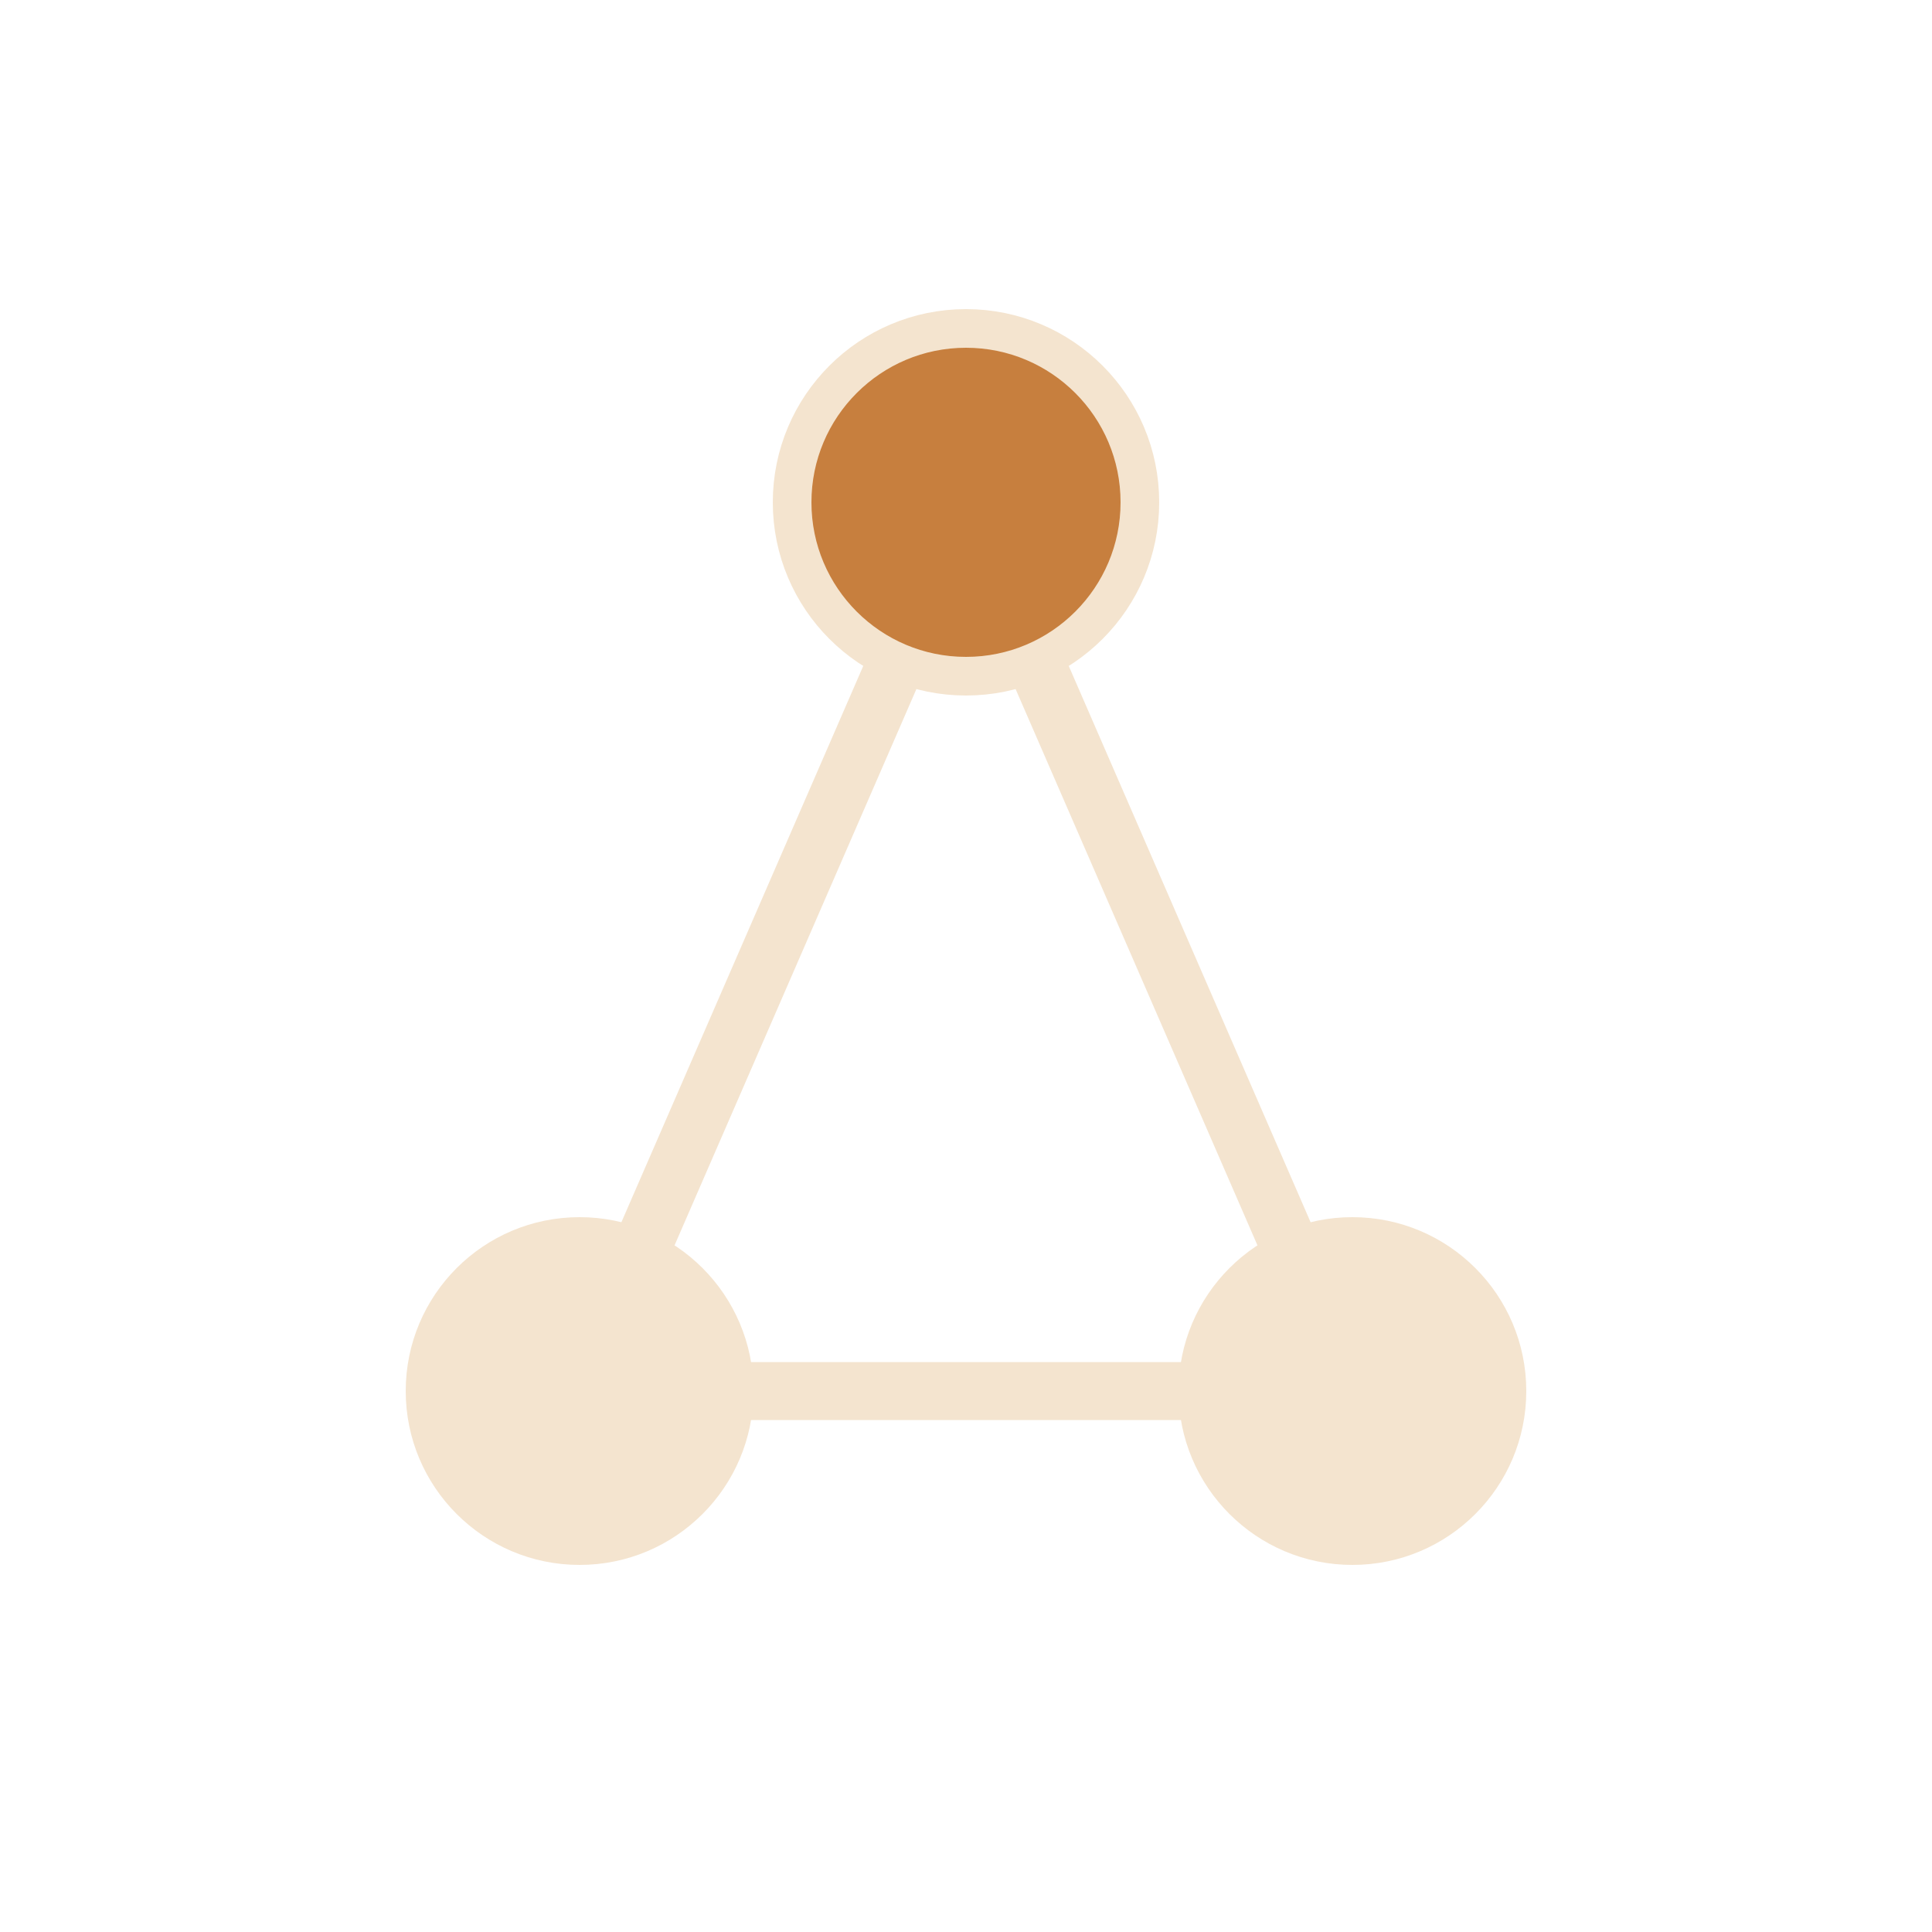
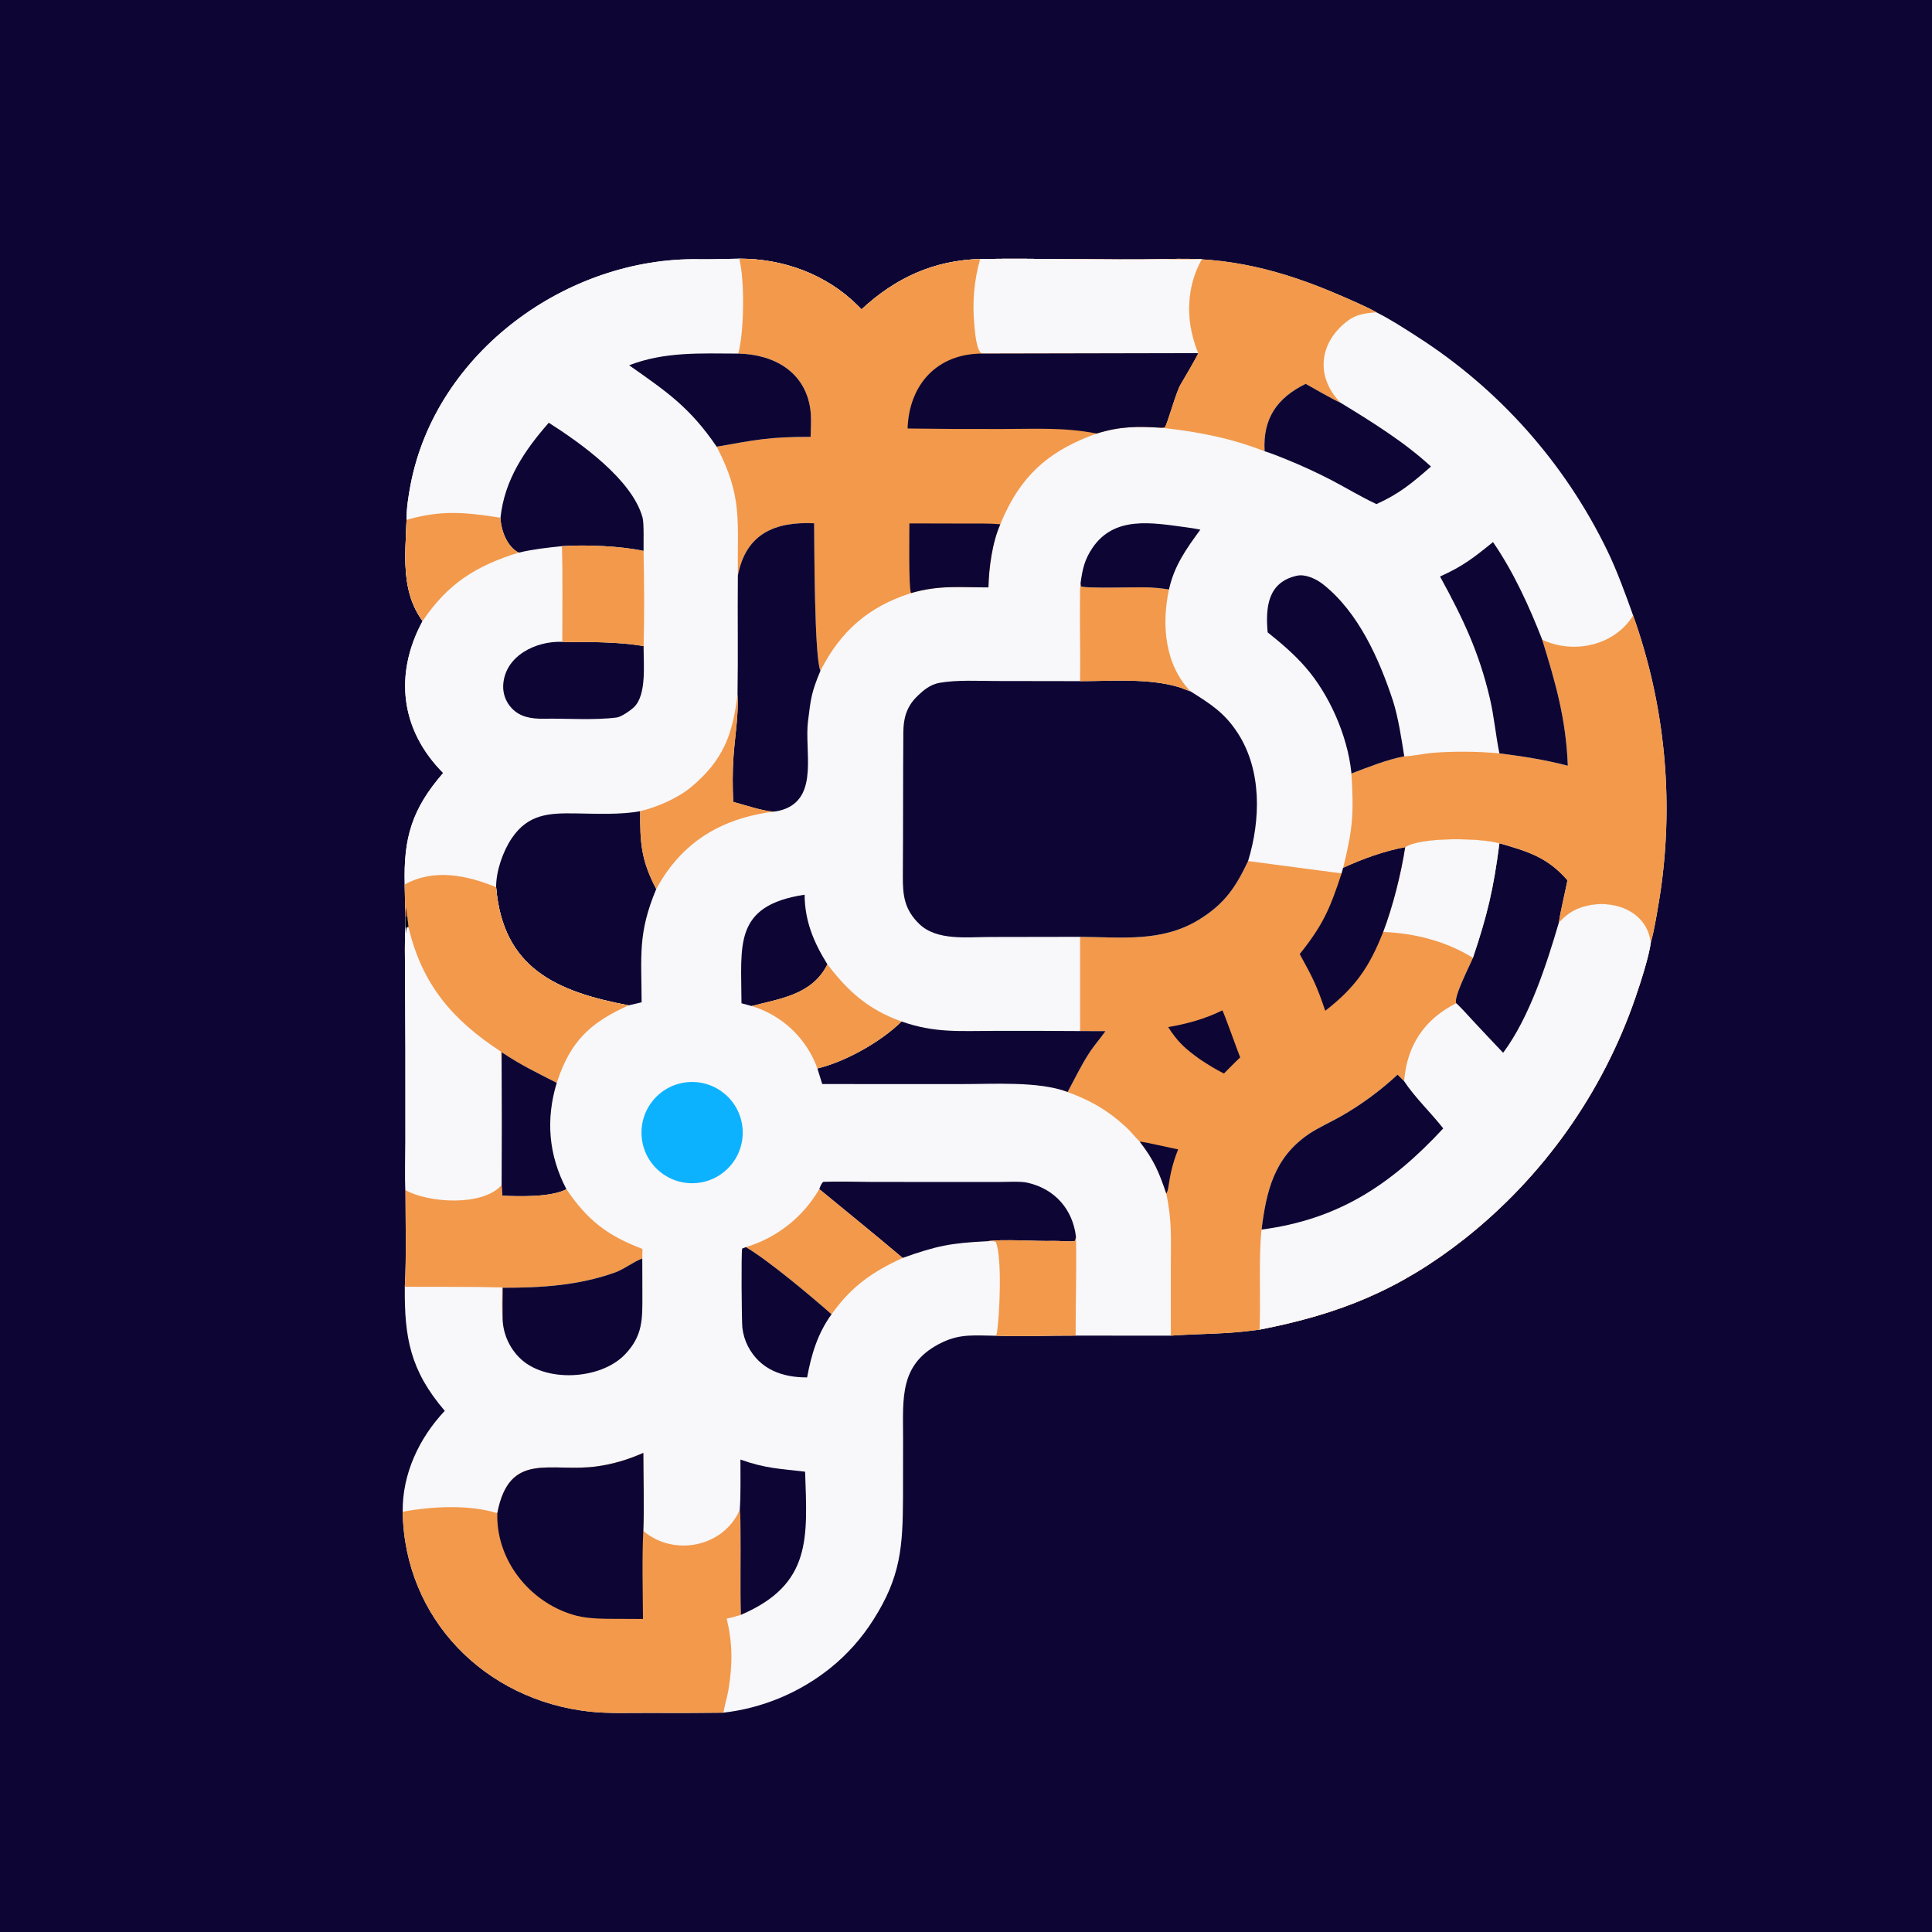
- <svg xmlns="http://www.w3.org/2000/svg" viewBox="0 0 100 100" width="100" height="100" role="img" aria-label="physa-db brand symbol: a triangular three-node graph">
-   <line x1="30" y1="72" x2="70" y2="72" stroke="#F4E4CF" stroke-width="3" stroke-linecap="round" />
-   <line x1="30" y1="72" x2="50" y2="26" stroke="#F4E4CF" stroke-width="3" stroke-linecap="round" />
-   <line x1="50" y1="26" x2="70" y2="72" stroke="#F4E4CF" stroke-width="3" stroke-linecap="round" />
-   <circle cx="50" cy="26" r="9" fill="#C77F3E" stroke="#F4E4CF" stroke-width="2" />
-   <circle cx="30" cy="72" r="9" fill="#F4E4CF" />
-   <circle cx="70" cy="72" r="9" fill="#F4E4CF" />
+ <svg xmlns="http://www.w3.org/2000/svg" height="1024" preserveAspectRatio="none" style="display: block;" version="1.1" viewBox="0 0 2048 2048" width="1024">
+   <path d="M 0 0 L 2048 0 L 2048 2048 L 0 2048 L 0 0 z" fill="rgb(13,6,52)" transform="translate(0,0)" />
+   <path d="M 783.649 274.204 C 830.446 274.153 876.151 290.81 909.474 324.115 C 910.751 325.378 912.006 326.663 913.238 327.97 C 949.144 294.677 989.432 276.018 1039.01 274.548 C 1104.3 273.628 1170.63 275.876 1235.88 274.75 C 1301.64 271.468 1359.72 286.822 1419.73 312.72 C 1429.05 316.744 1450.99 326.142 1459.05 331.06 C 1473.85 338.459 1488.21 347.808 1502.14 356.761 C 1588.93 412.275 1658.67 490.714 1703.65 583.401 C 1713.75 604.071 1723.46 630.651 1731.18 652.421 C 1764.54 745.863 1774.55 846.046 1760.34 944.242 C 1758.91 954.318 1752.96 990.438 1749.99 998.507 C 1748.21 1013.37 1738.63 1042.86 1733.66 1057.27 C 1699 1158.19 1636.11 1247.03 1552.45 1313.25 C 1483.54 1367.41 1419.88 1393.04 1335.18 1409.47 C 1298.27 1414.62 1275.62 1413.41 1241.13 1415.86 L 1140.22 1415.8 C 1112.79 1415.67 1082.02 1417.01 1055.18 1415.94 C 1034.28 1415.78 1018.54 1413.62 999.253 1422.76 C 952.696 1444.82 957.338 1482 957.309 1525.31 L 957.221 1587.7 C 956.963 1639.2 954.967 1671.49 925.68 1717.19 C 913.426 1736.62 898.027 1753.88 880.112 1768.26 C 847.555 1794.34 808.304 1810.72 766.863 1815.5 C 740.095 1815.82 713.325 1815.89 686.556 1815.73 C 666.772 1815.68 644.892 1816.52 625.355 1814.41 C 514.084 1802.41 428.57 1715.89 426.867 1602.51 C 426.377 1562.42 444.295 1524.38 471.473 1495.55 C 434.946 1452.96 428.558 1418.02 429.109 1364.03 C 430.932 1333.61 429.836 1292.47 429.821 1261.58 C 429.12 1246.58 429.75 1226.05 429.764 1210.48 L 429.735 1112.79 L 429.341 1031.05 C 429.27 1016.12 428.817 996.128 429.82 981.565 C 429.499 978.142 429.73 974.088 429.735 970.559 C 429.658 969.759 429.589 968.958 429.528 968.157 L 429.026 937.563 C 427.627 888.255 436.717 857.359 469.788 819.396 C 424.411 773.755 417.569 714.693 447.946 658.318 C 424.707 626.379 429.733 588.628 430.949 551.078 C 430.883 538.755 432.96 525.536 435.291 513.451 C 462.317 373.321 601.178 272.448 741.178 274.792 C 754.982 275.024 769.704 274.393 783.649 274.204 z" fill="rgb(248,247,249)" transform="translate(0,0)" />
+   <path d="M 783.649 274.204 C 830.446 274.153 876.151 290.81 909.474 324.115 C 910.751 325.378 912.006 326.663 913.238 327.97 C 949.144 294.677 989.432 276.018 1039.01 274.548 C 1104.3 273.628 1170.63 275.876 1235.88 274.75 C 1248.64 274.898 1261.4 274.903 1274.16 274.767 C 1260 299.444 1257.2 329.649 1264.47 356.948 C 1266 362.864 1267.91 368.676 1270.18 374.349 C 1269.36 377.123 1254.07 403.329 1251.36 407.767 C 1246.58 415.568 1237.09 451.056 1234.52 453.28 L 1231.33 453.451 C 1205.39 451.878 1187.74 451.804 1162.62 459.562 C 1116.86 475.849 1086.57 499.357 1065.56 543.909 C 1063.7 547.819 1061.97 551.79 1060.37 555.817 C 1051.86 574.778 1048.23 601.99 1047.79 622.671 C 1017.19 622.711 995.887 620.01 965.699 628.692 C 920.839 643.086 891.473 668.599 870.08 710.286 L 869.706 711.023 C 860.011 734.31 859.572 740.103 856.512 764.536 C 852.651 795.361 867.609 843.175 832.715 857.278 C 828.547 858.95 824.155 859.998 819.681 860.387 C 775.808 866.127 738.307 883.243 710.743 918.988 C 705.107 926.397 700.056 934.233 695.636 942.425 C 676.007 989.435 679.983 1012.59 680.148 1062.49 L 666.3 1065.74 C 589.23 1051.11 533.006 1026.02 525.915 940.421 C 494.632 927.783 460.314 920.422 429.026 937.563 C 427.627 888.255 436.717 857.359 469.788 819.396 C 424.411 773.755 417.569 714.693 447.946 658.318 C 424.707 626.379 429.733 588.628 430.949 551.078 C 430.883 538.755 432.96 525.536 435.291 513.451 C 462.317 373.321 601.178 272.448 741.178 274.792 C 754.982 275.024 769.704 274.393 783.649 274.204 z" fill="rgb(248,247,249)" transform="translate(0,0)" />
+   <path d="M 783.649 274.204 C 830.446 274.153 876.151 290.81 909.474 324.115 C 910.751 325.378 912.006 326.663 913.238 327.97 C 949.144 294.677 989.432 276.018 1039.01 274.548 C 1104.3 273.628 1170.63 275.876 1235.88 274.75 C 1248.64 274.898 1261.4 274.903 1274.16 274.767 C 1260 299.444 1257.2 329.649 1264.47 356.948 C 1266 362.864 1267.91 368.676 1270.18 374.349 C 1269.36 377.123 1254.07 403.329 1251.36 407.767 C 1246.58 415.568 1237.09 451.056 1234.52 453.28 L 1231.33 453.451 C 1205.39 451.878 1187.74 451.804 1162.62 459.562 C 1116.86 475.849 1086.57 499.357 1065.56 543.909 C 1063.7 547.819 1061.97 551.79 1060.37 555.817 C 1051.86 574.778 1048.23 601.99 1047.79 622.671 C 1017.19 622.711 995.887 620.01 965.699 628.692 C 920.839 643.086 891.473 668.599 870.08 710.286 L 869.706 711.023 C 863.223 697.446 863.253 577.319 863.017 554.704 C 821.642 552.768 790.692 565.622 782.162 610.077 C 781.429 551.948 787.501 526.702 759.713 473.519 C 801.427 466.188 815.616 463.02 859.295 463.103 L 859.549 455.144 C 859.726 448.367 859.965 441.144 859.08 434.419 C 853.734 393.799 819.99 375.565 782.571 374.824 C 788.936 351.751 789.524 296.982 783.649 274.204 z" fill="rgb(242,153,75)" transform="translate(0,0)" />
+   <path d="M 1039.01 274.548 C 1104.3 273.628 1170.63 275.876 1235.88 274.75 C 1248.64 274.898 1261.4 274.903 1274.16 274.767 C 1260 299.444 1257.2 329.649 1264.47 356.948 C 1266 362.864 1267.91 368.676 1270.18 374.349 L 1041.04 374.822 C 1034.74 372.06 1033.41 350.485 1032.82 344.232 C 1030.58 320.604 1032.5 297.372 1039.01 274.548 z" fill="rgb(248,247,249)" transform="translate(0,0)" />
+   <path d="M 1270.18 374.349 C 1269.36 377.123 1254.07 403.329 1251.36 407.767 C 1246.58 415.568 1237.09 451.056 1234.52 453.28 L 1231.33 453.451 C 1205.39 451.878 1187.74 451.804 1162.62 459.562 C 1127.78 452.804 1097.95 454.706 1062.69 454.753 C 1029.15 454.872 995.611 454.695 962.076 454.222 C 963.713 407.555 993.382 374.862 1041.04 374.822 L 1270.18 374.349 z" fill="rgb(13,6,52)" transform="translate(0,0)" />
+   <path d="M 963.996 554.848 L 1021.15 554.982 C 1033.01 555.009 1049 554.612 1060.37 555.817 C 1051.86 574.778 1048.23 601.99 1047.79 622.671 C 1017.19 622.711 995.887 620.01 965.699 628.692 C 963.082 622.809 964.023 565.139 963.996 554.848 z" fill="rgb(13,6,52)" transform="translate(0,0)" />
+   <path d="M 525.915 940.421 C 525.823 923.349 533.129 902.374 542.55 888.48 C 559.901 862.893 581.914 861.811 609.876 862.238 C 631.491 862.568 657.839 863.816 678.636 859.892 C 678.409 893.377 679.544 911.72 695.636 942.425 C 676.007 989.435 679.983 1012.59 680.148 1062.49 L 666.3 1065.74 C 589.23 1051.11 533.006 1026.02 525.915 940.421 z" fill="rgb(13,6,52)" transform="translate(0,0)" />
+   <path d="M 782.162 610.077 C 790.692 565.622 821.642 552.768 863.017 554.704 C 863.253 577.319 863.223 697.446 869.706 711.023 C 860.011 734.31 859.572 740.103 856.512 764.536 C 852.651 795.361 867.609 843.175 832.715 857.278 C 828.547 858.95 824.155 859.998 819.681 860.387 C 807.909 859.558 789.355 853.328 777.221 850.042 C 776.554 833.665 776.389 819.018 777.5 802.605 C 778.982 780.704 783.13 757.728 781.811 735.957 C 782.496 694.172 781.731 651.967 782.162 610.077 z" fill="rgb(13,6,52)" transform="translate(0,0)" />
+   <path d="M 581.731 448.131 C 614.906 469.261 670.026 508.171 681.156 548.683 C 682.796 554.653 682.067 576.416 682.2 584.016 C 657.572 578.705 620.722 577.266 595.682 578.939 C 579.127 580.679 566.183 582.048 549.846 585.791 C 537.481 579.723 530.908 561.822 530.551 548.799 C 534.734 508.825 556.068 477.383 581.731 448.131 z" fill="rgb(13,6,52)" transform="translate(0,0)" />
+   <path d="M 666.885 387.196 C 704.768 372.602 742.691 374.723 782.571 374.824 C 819.99 375.565 853.734 393.799 859.08 434.419 C 859.965 441.144 859.726 448.367 859.549 455.144 L 859.295 463.103 C 815.616 463.02 801.427 466.188 759.713 473.519 C 731.083 431.561 706.825 415.274 666.885 387.196 z" fill="rgb(13,6,52)" transform="translate(0,0)" />
+   <path d="M 682.239 684.897 C 682.122 704.213 685.649 736.371 672.087 749.584 C 668.693 752.89 658.549 759.969 653.836 760.569 C 629.41 763.674 600.976 761.453 576.24 761.865 C 563.155 762.083 550.928 760.057 542.156 750.416 C 536.143 743.914 532.991 735.272 533.405 726.426 C 534.989 695.233 568.126 679.244 596.054 680.392 C 605.025 681.088 614.77 680.345 623.864 680.525 C 642.545 680.896 663.82 681.642 682.239 684.897 z" fill="rgb(13,6,52)" transform="translate(0,0)" />
+   <path d="M 595.682 578.939 C 620.722 577.266 657.572 578.705 682.2 584.016 C 682.852 615.214 683.157 653.671 682.239 684.897 C 663.82 681.642 642.545 680.896 623.864 680.525 C 614.77 680.345 605.025 681.088 596.054 680.392 C 596.041 647.179 596.6 611.995 595.682 578.939 z" fill="rgb(242,153,75)" transform="translate(0,0)" />
+   <path d="M 430.949 551.078 C 467.997 540.421 493.118 543.006 530.551 548.799 C 530.908 561.822 537.481 579.723 549.846 585.791 C 504.444 599.825 474.701 618.652 447.946 658.318 C 424.707 626.379 429.733 588.628 430.949 551.078 z" fill="rgb(242,153,75)" transform="translate(0,0)" />
+   <path d="M 781.811 735.957 C 783.13 757.728 778.982 780.704 777.5 802.605 C 776.389 819.018 776.554 833.665 777.221 850.042 C 789.355 853.328 807.909 859.558 819.681 860.387 C 775.808 866.127 738.307 883.243 710.743 918.988 C 705.107 926.397 700.056 934.233 695.636 942.425 C 679.544 911.72 678.409 893.377 678.636 859.892 C 696.436 855.657 718.537 846.103 732.602 834.368 C 766.963 805.703 776.79 778.202 781.811 735.957 z" fill="rgb(242,153,75)" transform="translate(0,0)" />
+   <path d="M 1489.54 898.048 C 1505.78 886.984 1569.94 888.186 1589.44 893.9 C 1619.9 902.627 1640.51 908.855 1661.58 933.145 C 1659.13 945.719 1654.06 966.305 1652.5 977.84 C 1660.84 969.16 1667.31 964.381 1678.97 960.951 C 1706.85 952.753 1742.62 963.406 1749.26 995.047 L 1749.99 998.507 C 1748.21 1013.37 1738.63 1042.86 1733.66 1057.27 C 1699 1158.19 1636.11 1247.03 1552.45 1313.25 C 1483.54 1367.41 1419.88 1393.04 1335.18 1409.47 C 1298.27 1414.62 1275.62 1413.41 1241.13 1415.86 L 1241.12 1344 C 1241.13 1313.9 1242.6 1295.13 1236.34 1265.29 C 1228.6 1242.49 1223.4 1229.87 1208.13 1210.17 C 1203.19 1205.32 1198.69 1199.39 1193.47 1194.61 C 1173.64 1176.48 1156.54 1166.78 1131.72 1157.58 C 1139.19 1143.82 1145.52 1130.44 1154 1117.19 C 1159.84 1108.05 1165.88 1101.56 1171.85 1093.04 L 1144.96 1092.98 L 1144.95 993.077 C 1189.23 993.431 1231.67 998.988 1270.9 974.909 C 1298.15 958.183 1309.78 940.726 1323.03 912.759 L 1422.14 925.833 L 1423.82 919.879 C 1443.68 910.721 1467.81 901.9 1489.54 898.048 z" fill="rgb(242,153,75)" transform="translate(0,0)" />
+   <path d="M 1589.44 893.9 C 1619.9 902.627 1640.51 908.855 1661.58 933.145 C 1659.13 945.719 1654.06 966.305 1652.5 977.84 C 1660.84 969.16 1667.31 964.381 1678.97 960.951 C 1706.85 952.753 1742.62 963.406 1749.26 995.047 L 1749.99 998.507 C 1748.21 1013.37 1738.63 1042.86 1733.66 1057.27 C 1699 1158.19 1636.11 1247.03 1552.45 1313.25 C 1483.54 1367.41 1419.88 1393.04 1335.18 1409.47 C 1336.52 1378.31 1334.04 1331.83 1337.3 1303.4 C 1342.39 1262.67 1350.45 1227.57 1386.8 1202.52 C 1396.45 1195.86 1410.77 1189.39 1421.37 1183.38 C 1443.04 1171 1463.21 1156.17 1481.49 1139.18 L 1488.43 1146.12 C 1491.38 1108.09 1509.81 1080.61 1543.63 1063.46 C 1540.57 1057.21 1557.87 1023.9 1561.36 1015.4 C 1576.76 969.516 1583.2 942.368 1589.44 893.9 z" fill="rgb(248,247,249)" transform="translate(0,0)" />
+   <path d="M 1481.49 1139.18 L 1488.43 1146.12 C 1499.69 1163.24 1517.3 1180 1529.9 1196.17 C 1475 1255.26 1419.47 1292.63 1337.3 1303.4 C 1342.39 1262.67 1350.45 1227.57 1386.8 1202.52 C 1396.45 1195.86 1410.77 1189.39 1421.37 1183.38 C 1443.04 1171 1463.21 1156.17 1481.49 1139.18 z" fill="rgb(13,6,52)" transform="translate(0,0)" />
+   <path d="M 1589.44 893.9 C 1619.9 902.627 1640.51 908.855 1661.58 933.145 C 1659.13 945.719 1654.06 966.305 1652.5 977.84 C 1639.42 1022.32 1621.51 1078.18 1593.39 1116 C 1582.67 1104.75 1572.01 1093.43 1561.42 1082.05 C 1557.42 1077.76 1547.64 1066.8 1543.63 1063.46 C 1540.57 1057.21 1557.87 1023.9 1561.36 1015.4 C 1576.76 969.516 1583.2 942.368 1589.44 893.9 z" fill="rgb(13,6,52)" transform="translate(0,0)" />
+   <path d="M 1489.54 898.048 C 1505.78 886.984 1569.94 888.186 1589.44 893.9 C 1583.2 942.368 1576.76 969.516 1561.36 1015.4 C 1533.11 997.65 1499.36 989.221 1466.23 987.905 C 1476.46 960.89 1485.17 926.51 1489.54 898.048 z" fill="rgb(248,247,249)" transform="translate(0,0)" />
+   <path d="M 1423.82 919.879 C 1443.68 910.721 1467.81 901.9 1489.54 898.048 C 1485.17 926.51 1476.46 960.89 1466.23 987.905 C 1451.31 1025.72 1436.48 1046.86 1404.82 1071.45 C 1395.79 1044.57 1391.36 1036.06 1377.78 1011.36 C 1402.71 980.19 1409.92 962.955 1422.14 925.833 L 1423.82 919.879 z" fill="rgb(13,6,52)" transform="translate(0,0)" />
+   <path d="M 1208.13 1210.17 C 1211.84 1210.04 1241.88 1217.12 1248.87 1218.39 C 1245.41 1227.15 1243.32 1233.73 1241.23 1243.02 C 1240.3 1247.32 1239.51 1251.65 1238.86 1255.99 C 1238.26 1259.94 1238.11 1261.85 1236.34 1265.29 C 1228.6 1242.49 1223.4 1229.87 1208.13 1210.17 z" fill="rgb(13,6,52)" transform="translate(0,0)" />
+   <path d="M 1295.74 1071.04 C 1297.28 1072.98 1312.06 1114.62 1314.63 1120.91 C 1308.26 1126.83 1303.52 1131.96 1297.41 1137.97 C 1287.58 1133.05 1281.18 1128.9 1272.05 1122.94 C 1256.4 1111.69 1248.72 1104.94 1238.32 1088.74 C 1257.93 1085.49 1277.89 1079.92 1295.74 1071.04 z" fill="rgb(13,6,52)" transform="translate(0,0)" />
+   <path d="M 1144.93 722.041 C 1178.9 722.098 1216.13 718.765 1248.68 728.076 C 1253.18 729.364 1257.51 731.511 1261.89 732.797 C 1283.25 746.249 1298.19 755.577 1312.2 777.297 C 1337.71 816.846 1336.35 869.012 1323.03 912.759 C 1309.78 940.726 1298.15 958.183 1270.9 974.909 C 1231.67 998.988 1189.23 993.431 1144.95 993.077 L 1049.92 993.239 C 1025.23 993.204 993.006 997.583 974.26 979.253 C 958.894 964.227 956.888 949.518 957.039 929.033 C 957.416 878.119 957.194 827.202 957.568 776.294 C 957.674 761.43 960.99 749.25 971.833 738.517 C 978.876 731.615 986.048 725.532 996.202 723.783 C 1014.84 720.573 1036.76 721.858 1055.64 721.901 L 1144.93 722.041 z" fill="rgb(13,6,52)" transform="translate(0,0)" />
+   <path d="M 527.167 1604.05 C 539.868 1537.32 583.866 1561.26 632.663 1554.44 C 650.22 1551.98 665.71 1547.27 681.964 1540.12 C 681.992 1565.69 682.997 1597.98 681.947 1622.85 C 713.949 1650.23 766.728 1640.38 784.202 1600.51 C 785.034 1607.79 784.853 1615.12 784.952 1622.43 C 785.353 1652.22 784.47 1682.03 785.354 1711.8 C 780.114 1713.37 775.759 1714.71 770.357 1715.8 C 776.7 1742.59 776.608 1764.34 772.122 1791.73 C 771.217 1797.25 767.287 1811.68 766.863 1815.5 C 740.095 1815.82 713.325 1815.89 686.556 1815.73 C 666.772 1815.68 644.892 1816.52 625.355 1814.41 C 514.084 1802.41 428.57 1715.89 426.867 1602.51 C 457.483 1596.86 497.146 1594.63 527.167 1604.05 z" fill="rgb(242,153,75)" transform="translate(0,0)" />
+   <path d="M 527.167 1604.05 C 539.868 1537.32 583.866 1561.26 632.663 1554.44 C 650.22 1551.98 665.71 1547.27 681.964 1540.12 C 681.992 1565.69 682.997 1597.98 681.947 1622.85 C 680.433 1650.51 681.396 1687.98 681.595 1716.17 C 668.676 1716.19 655.757 1716.13 642.839 1716 C 631.13 1715.78 618.844 1715.13 607.576 1711.76 C 560.547 1697.71 525.759 1653.17 527.167 1604.05 z" fill="rgb(13,6,52)" transform="translate(0,0)" />
+   <path d="M 1731.18 652.421 C 1764.54 745.863 1774.55 846.046 1760.34 944.242 C 1758.91 954.318 1752.96 990.438 1749.99 998.507 L 1749.26 995.047 C 1742.62 963.406 1706.85 952.753 1678.97 960.951 C 1667.31 964.381 1660.84 969.16 1652.5 977.84 C 1654.06 966.305 1659.13 945.719 1661.58 933.145 C 1640.51 908.855 1619.9 902.627 1589.44 893.9 C 1569.94 888.186 1505.78 886.984 1489.54 898.048 C 1467.81 901.9 1443.68 910.721 1423.82 919.879 C 1434.05 878.293 1435.22 862.465 1432.56 819.978 C 1450.61 813.109 1469.69 805.363 1488.56 801.72 C 1494.67 801.892 1511.19 798.625 1518.96 798.004 C 1542.43 796.277 1566 796.474 1589.44 798.592 C 1615.14 801.892 1636.88 805.202 1661.95 811.691 C 1660.06 762.418 1649.17 724.338 1634.79 678.099 C 1668.11 693.879 1711.43 684.425 1731.18 652.421 z" fill="rgb(242,153,75)" transform="translate(0,0)" />
+   <path d="M 429.026 937.563 C 460.314 920.422 494.632 927.783 525.915 940.421 C 533.006 1026.02 589.23 1051.11 666.3 1065.74 C 629.908 1082.18 608.214 1099.7 593.546 1138.27 C 592.359 1141.44 591.234 1144.64 590.173 1147.86 C 578.395 1186.67 581.494 1224.5 600.446 1260.6 C 584.097 1269.26 550.804 1268.27 532.307 1267.51 L 531.754 1256.27 C 511.483 1279.12 454.036 1275.22 429.821 1261.58 C 429.12 1246.58 429.75 1226.05 429.764 1210.48 L 429.735 1112.79 L 429.341 1031.05 C 429.27 1016.12 428.817 996.128 429.82 981.565 C 429.499 978.142 429.73 974.088 429.735 970.559 C 429.658 969.759 429.589 968.958 429.528 968.157 L 429.026 937.563 z" fill="rgb(248,247,249)" transform="translate(0,0)" />
+   <path d="M 429.026 937.563 C 460.314 920.422 494.632 927.783 525.915 940.421 C 533.006 1026.02 589.23 1051.11 666.3 1065.74 C 629.908 1082.18 608.214 1099.7 593.546 1138.27 C 592.359 1141.44 591.234 1144.64 590.173 1147.86 C 567.436 1136.22 553.311 1129.65 531.811 1115.41 C 531.748 1119.66 531.727 1123.91 531.748 1128.16 L 531.072 1114.78 C 479.295 1081.02 447.325 1043.38 433.051 982.898 C 432.9 979.318 432.188 976.566 432.005 972.701 L 429.735 970.559 C 429.658 969.759 429.589 968.958 429.528 968.157 L 429.026 937.563 z" fill="rgb(242,153,75)" transform="translate(0,0)" />
+   <path d="M 429.528 968.157 C 429.682 966.945 429.982 962.752 430.477 961.778 C 430.688 962.237 431.923 971.775 432.005 972.701 L 429.735 970.559 C 429.658 969.759 429.589 968.958 429.528 968.157 z" fill="rgb(117,65,41)" transform="translate(0,0)" />
+   <path d="M 531.748 1128.16 C 531.727 1123.91 531.748 1119.66 531.811 1115.41 C 553.311 1129.65 567.436 1136.22 590.173 1147.86 C 578.395 1186.67 581.494 1224.5 600.446 1260.6 C 584.097 1269.26 550.804 1268.27 532.307 1267.51 L 531.754 1256.27 C 531.995 1213.57 531.993 1170.86 531.748 1128.16 z" fill="rgb(13,6,52)" transform="translate(0,0)" />
+   <path d="M 429.735 970.559 L 432.005 972.701 C 432.188 976.566 432.9 979.318 433.051 982.898 C 429.864 982.032 430.939 986.375 430.747 989.139 L 430.716 989.152 L 430.607 989.099 C 430.376 986.433 430.168 984.242 429.82 981.565 C 429.499 978.142 429.73 974.088 429.735 970.559 z" fill="rgb(8,3,8)" transform="translate(0,0)" />
+   <path d="M 1235.88 274.75 C 1301.64 271.468 1359.72 286.822 1419.73 312.72 C 1429.05 316.744 1450.99 326.142 1459.05 331.06 C 1448.16 331.849 1438.06 333.066 1429.03 339.766 C 1398.23 362.64 1394 399.191 1420.92 426.851 C 1413.82 424.015 1392.01 411.259 1384.06 406.894 C 1353.62 421.841 1338.46 443.794 1340.54 478.379 C 1304.38 464.211 1269.64 457.66 1231.33 453.451 L 1234.52 453.28 C 1237.09 451.056 1246.58 415.568 1251.36 407.767 C 1254.07 403.329 1269.36 377.123 1270.18 374.349 C 1267.91 368.676 1266 362.864 1264.47 356.948 C 1257.2 329.649 1260 299.444 1274.16 274.767 C 1261.4 274.903 1248.64 274.898 1235.88 274.75 z" fill="rgb(242,153,75)" transform="translate(0,0)" />
+   <path d="M 429.821 1261.58 C 454.036 1275.22 511.483 1279.12 531.754 1256.27 L 532.307 1267.51 C 550.804 1268.27 584.097 1269.26 600.446 1260.6 C 622.92 1293.82 643.896 1309.75 681.029 1323.96 L 680.849 1334.05 C 671.087 1337.63 661.716 1345.39 652.016 1348.85 C 613.105 1362.76 573.76 1365.11 532.892 1365.08 C 532.706 1376.15 532.665 1387.22 532.768 1398.29 C 531.649 1388.72 532.174 1374.64 532.29 1364.71 C 498.424 1363.87 463.088 1364.19 429.109 1364.03 C 430.932 1333.61 429.836 1292.47 429.821 1261.58 z" fill="rgb(242,153,75)" transform="translate(0,0)" />
+   <path d="M 1582.63 574.638 C 1604.11 605.711 1621.17 642.966 1634.79 678.099 C 1649.17 724.338 1660.06 762.418 1661.95 811.691 C 1636.88 805.202 1615.14 801.892 1589.44 798.592 C 1585.49 779.57 1584 760.343 1579.27 740.094 C 1567.82 691.046 1550.32 654.548 1526.48 611.1 C 1550.55 600.429 1562.75 590.753 1582.63 574.638 z" fill="rgb(13,6,52)" transform="translate(0,0)" />
+   <path d="M 868.475 1260.51 C 869.66 1257.62 870.43 1254.62 872.79 1252.79 C 889.217 1252.18 907.719 1252.8 924.303 1252.88 L 1010.65 1252.96 L 1059.37 1252.93 C 1067.24 1252.91 1081.76 1252.05 1089.05 1253.69 C 1118.26 1260.23 1137.17 1282.06 1140.58 1311.01 L 1139.78 1315.37 C 1135.31 1316.7 1122.11 1315.19 1116.62 1315.39 C 1099.42 1316 1062.14 1313.2 1046.64 1315.76 C 1008.26 1317.62 993.253 1320.47 956.828 1333.45 C 927.417 1308.52 898.069 1284.94 868.475 1260.51 z" fill="rgb(13,6,52)" transform="translate(0,0)" />
+   <path d="M 955.651 1082.82 C 990.704 1095.12 1017.1 1092.85 1053.5 1092.78 C 1083.99 1092.68 1114.48 1092.74 1144.96 1092.98 L 1171.85 1093.04 C 1165.88 1101.56 1159.84 1108.05 1154 1117.19 C 1145.52 1130.44 1139.19 1143.82 1131.72 1157.58 C 1101.32 1145.95 1052.95 1149.23 1019.64 1149.17 L 871.603 1149.14 L 866.471 1132.62 C 895.895 1125.65 934.233 1104.2 955.651 1082.82 z" fill="rgb(13,6,52)" transform="translate(0,0)" />
+   <path d="M 1343.75 670.296 C 1341.59 645.093 1343.07 617.213 1374.83 610.28 C 1383.75 608.333 1395.2 613.632 1402.35 619.273 C 1439.99 648.944 1461.97 698.469 1476.65 743.027 C 1482.25 760.693 1485.75 783.839 1488.56 801.72 C 1469.69 805.363 1450.61 813.109 1432.56 819.978 C 1432.51 819.291 1432.44 818.606 1432.37 817.921 C 1428.22 779.693 1409.14 736.191 1383.87 707.273 C 1371.48 693.084 1358.29 681.961 1343.75 670.296 z" fill="rgb(13,6,52)" transform="translate(0,0)" />
+   <path d="M 532.892 1365.08 C 573.76 1365.11 613.105 1362.76 652.016 1348.85 C 661.716 1345.39 671.087 1337.63 680.849 1334.05 L 680.949 1372.17 C 680.996 1398.05 681.686 1415.76 662.469 1435.8 C 636.464 1462.91 577.125 1466.06 550.473 1439.06 C 539.661 1428.17 533.341 1413.62 532.768 1398.29 C 532.665 1387.22 532.706 1376.15 532.892 1365.08 z" fill="rgb(13,6,52)" transform="translate(0,0)" />
+   <path d="M 1384.06 406.894 C 1392.01 411.259 1413.82 424.015 1420.92 426.851 C 1453.59 446.779 1488.65 468.461 1516.89 494.539 C 1497.47 511.606 1483.16 523.591 1459.08 534.366 C 1443.35 526.974 1427.79 517.643 1412.35 509.458 C 1396.49 501.214 1380.26 493.724 1363.7 487.012 C 1358.47 484.892 1345.58 479.677 1340.54 478.379 C 1338.46 443.794 1353.62 421.841 1384.06 406.894 z" fill="rgb(13,6,52)" transform="translate(0,0)" />
+   <path d="M 868.475 1260.51 C 898.069 1284.94 927.417 1308.52 956.828 1333.45 C 924.464 1348.35 902.445 1363.72 881.495 1393.17 C 858.943 1373.39 815.347 1336.67 790.644 1322 C 823.471 1312.16 851.307 1290.17 868.475 1260.51 z" fill="rgb(242,153,75)" transform="translate(0,0)" />
+   <path d="M 1144.93 722.041 C 1145.36 692.769 1144.54 663.383 1144.85 634.101 C 1144.9 628.756 1144.77 623.575 1145.44 618.254 L 1145.79 621.465 C 1149.09 623.974 1205.36 622.329 1214.05 622.571 C 1222.46 622.758 1230.85 623.527 1239.15 624.873 C 1231.19 661.983 1234.56 704.245 1261.89 732.797 C 1257.51 731.511 1253.18 729.364 1248.68 728.076 C 1216.13 718.765 1178.9 722.098 1144.93 722.041 z" fill="rgb(242,153,75)" transform="translate(0,0)" />
+   <path d="M 784.889 1547.19 C 811.686 1556.78 826.984 1556.85 853.453 1560.05 C 855.775 1629.89 860.812 1679.51 785.354 1711.8 C 784.47 1682.03 785.353 1652.22 784.952 1622.43 C 784.853 1615.12 785.034 1607.79 784.202 1600.51 C 785.339 1584.22 784.855 1563.8 784.889 1547.19 z" fill="rgb(13,6,52)" transform="translate(0,0)" />
+   <path d="M 1140.58 1311.01 C 1141.27 1344.86 1140.17 1381.49 1140.22 1415.8 C 1112.79 1415.67 1082.02 1417.01 1055.18 1415.94 L 1056.65 1414.03 C 1059.7 1394.32 1062.47 1334.4 1055.71 1316.59 C 1053.11 1315.28 1049.7 1315.72 1046.64 1315.76 C 1062.14 1313.2 1099.42 1316 1116.62 1315.39 C 1122.11 1315.19 1135.31 1316.7 1139.78 1315.37 L 1140.58 1311.01 z" fill="rgb(242,153,75)" transform="translate(0,0)" />
+   <path d="M 790.644 1322 C 815.347 1336.67 858.943 1373.39 881.495 1393.17 C 866.717 1413.48 860.041 1435.9 855.583 1460.1 C 829.392 1460.26 805.706 1451.69 792.901 1427.2 C 789.745 1421.02 787.722 1414.33 786.931 1407.43 C 786.2 1401.53 785.572 1327.15 786.754 1323.53 L 790.644 1322 z" fill="rgb(13,6,52)" transform="translate(0,0)" />
+   <path d="M 786.009 1063.51 C 785.905 1002.04 776.974 959.975 852.902 948.424 C 853.144 976.507 862.524 998.82 877.081 1022.23 C 861.048 1054.41 827.346 1058.44 796.738 1066.42 L 786.009 1063.51 z" fill="rgb(13,6,52)" transform="translate(0,0)" />
+   <path d="M 877.081 1022.23 C 899.19 1051.2 920.637 1070.27 955.651 1082.82 C 934.233 1104.2 895.895 1125.65 866.471 1132.62 C 864.847 1128.05 862.896 1123.6 860.634 1119.3 C 847.341 1093.78 824.298 1074.71 796.738 1066.42 C 827.346 1058.44 861.048 1054.41 877.081 1022.23 z" fill="rgb(242,153,75)" transform="translate(0,0)" />
+   <path d="M 1145.44 618.254 C 1147.4 603.574 1149.61 593.373 1157.94 580.987 C 1181.24 546.332 1221.53 554.201 1257 558.915 C 1261.94 559.573 1267.44 560.357 1272.43 561.431 C 1257.45 581.946 1244.83 599.43 1239.15 624.873 C 1230.85 623.527 1222.46 622.758 1214.05 622.571 C 1205.36 622.329 1149.09 623.974 1145.79 621.465 L 1145.44 618.254 z" fill="rgb(13,6,52)" transform="translate(0,0)" />
+   <path d="M 728.739 1147.17 C 758.257 1144.45 784.387 1166.18 787.095 1195.7 C 789.803 1225.22 768.064 1251.34 738.545 1254.04 C 709.04 1256.73 682.933 1235.01 680.226 1205.5 C 677.519 1176 699.236 1149.88 728.739 1147.17 z" fill="rgb(13,178,255)" transform="translate(0,0)" />
</svg>
